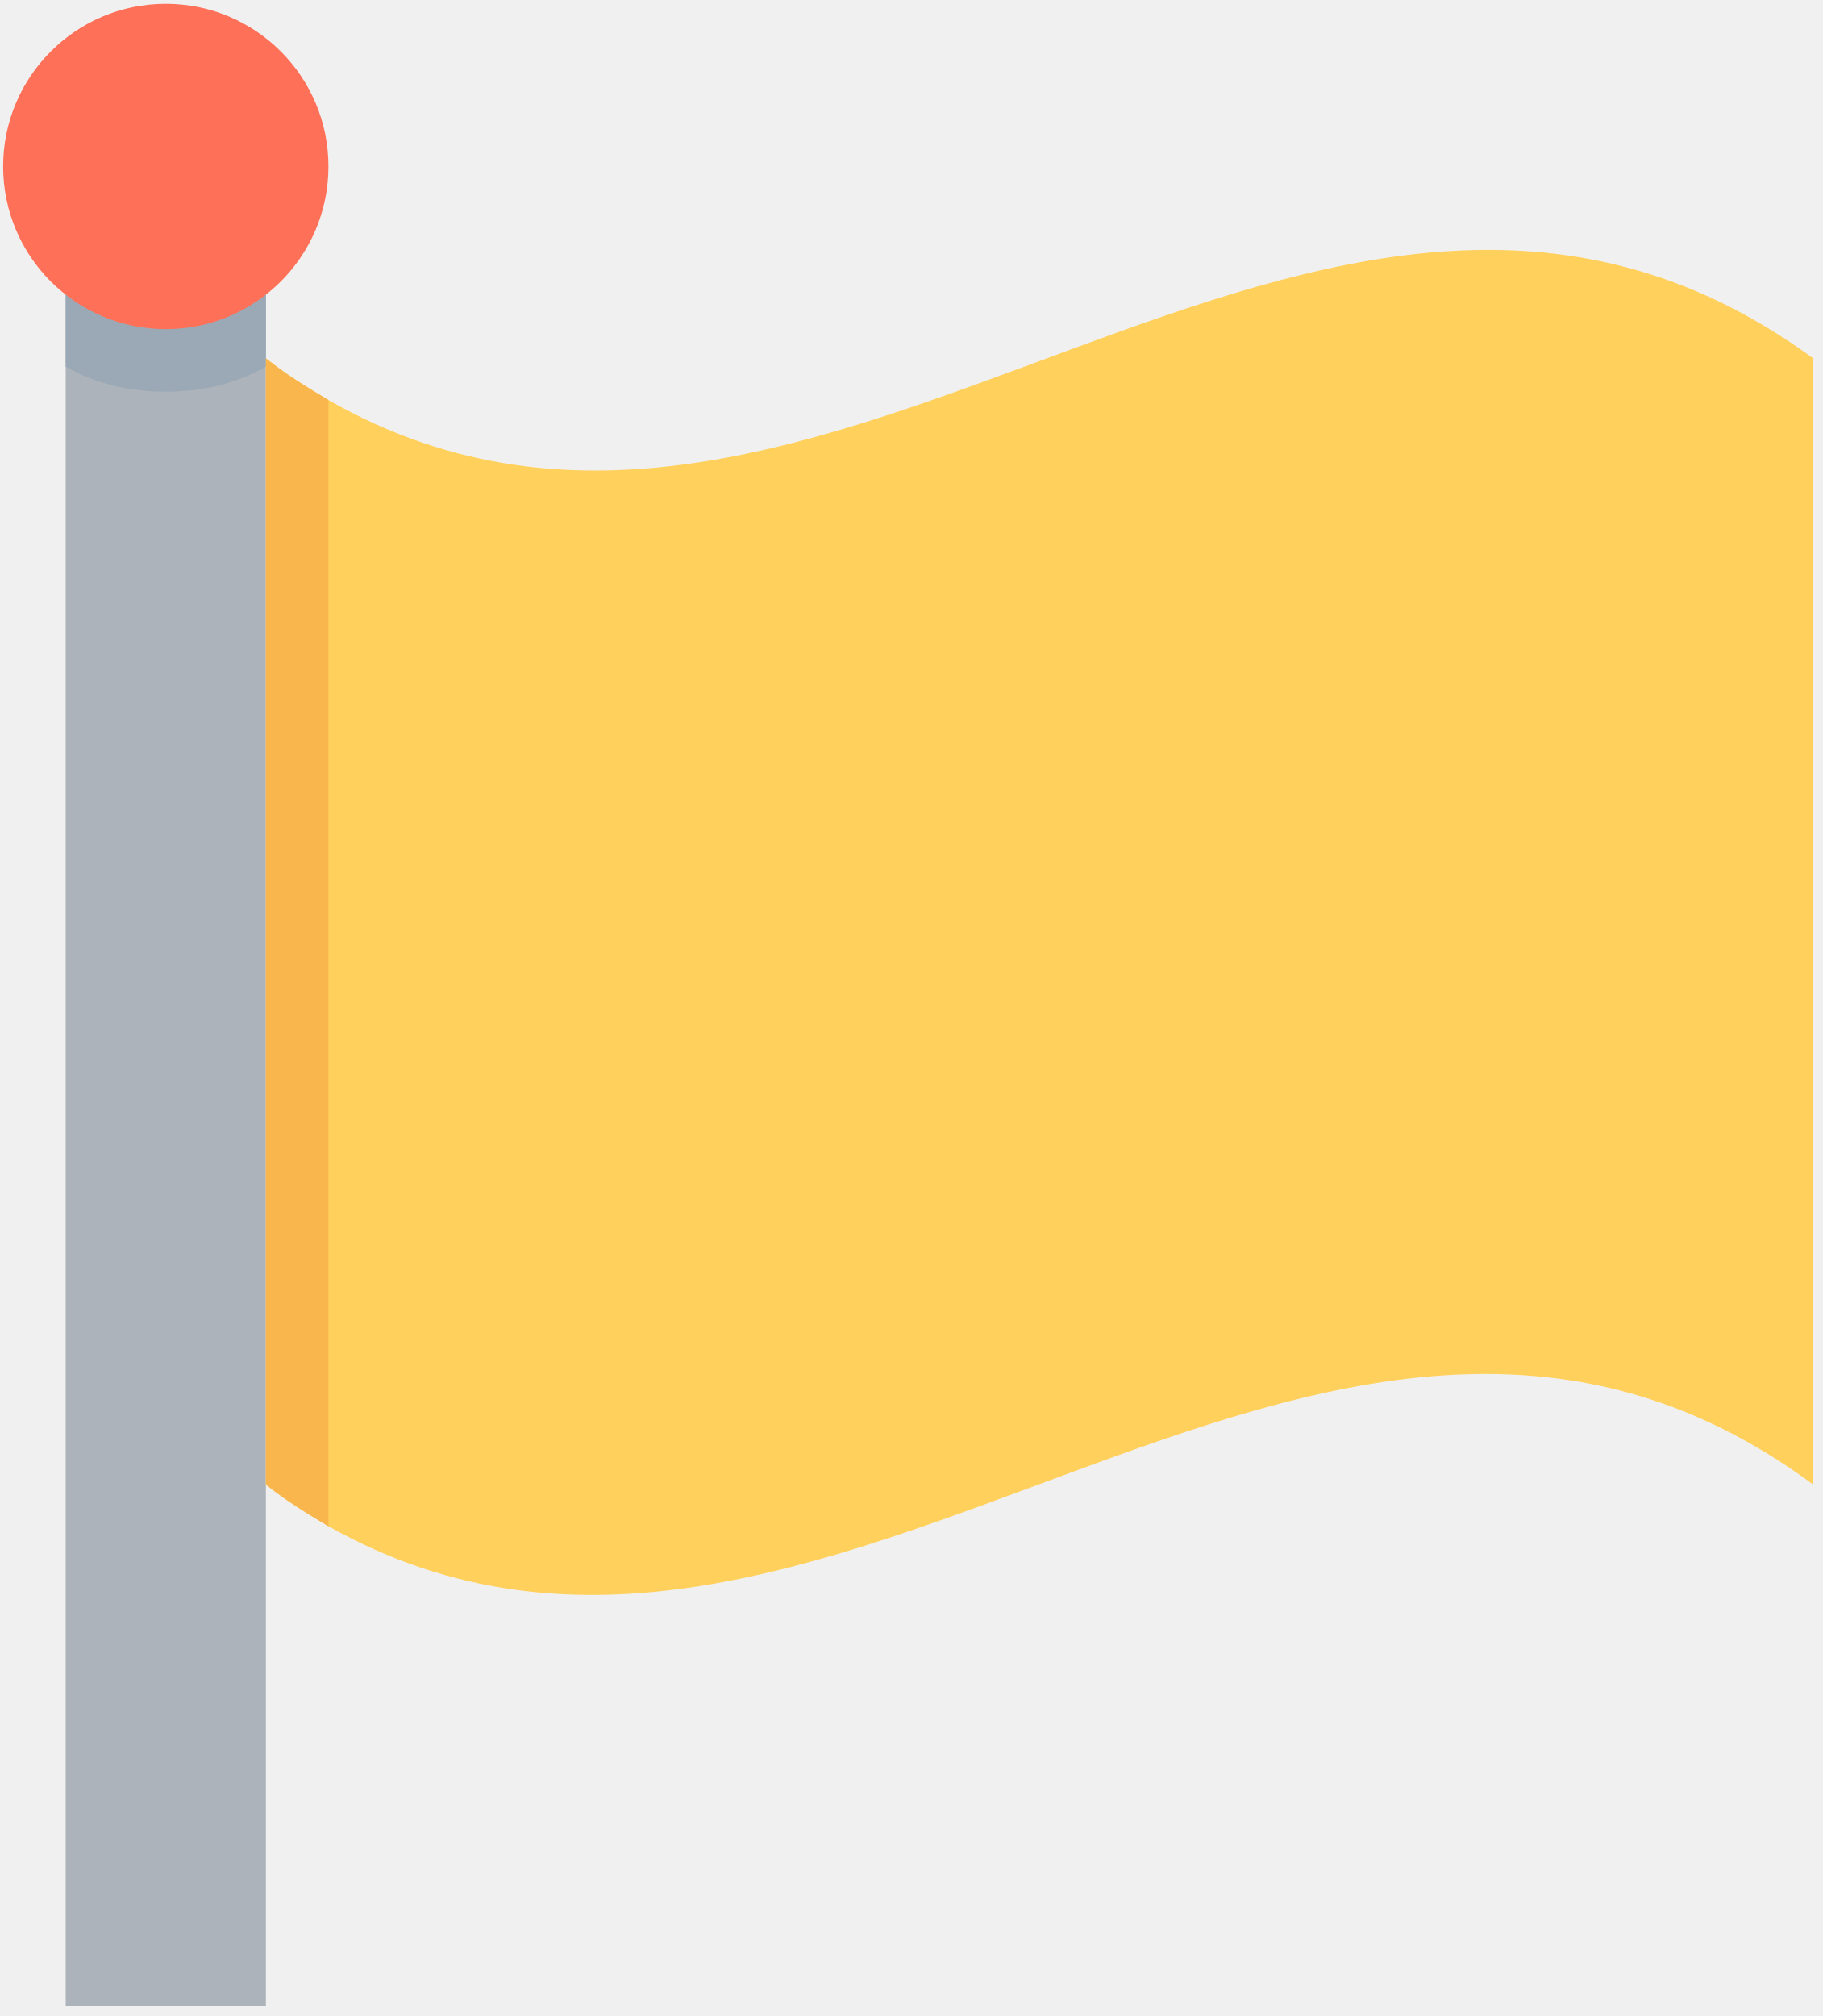
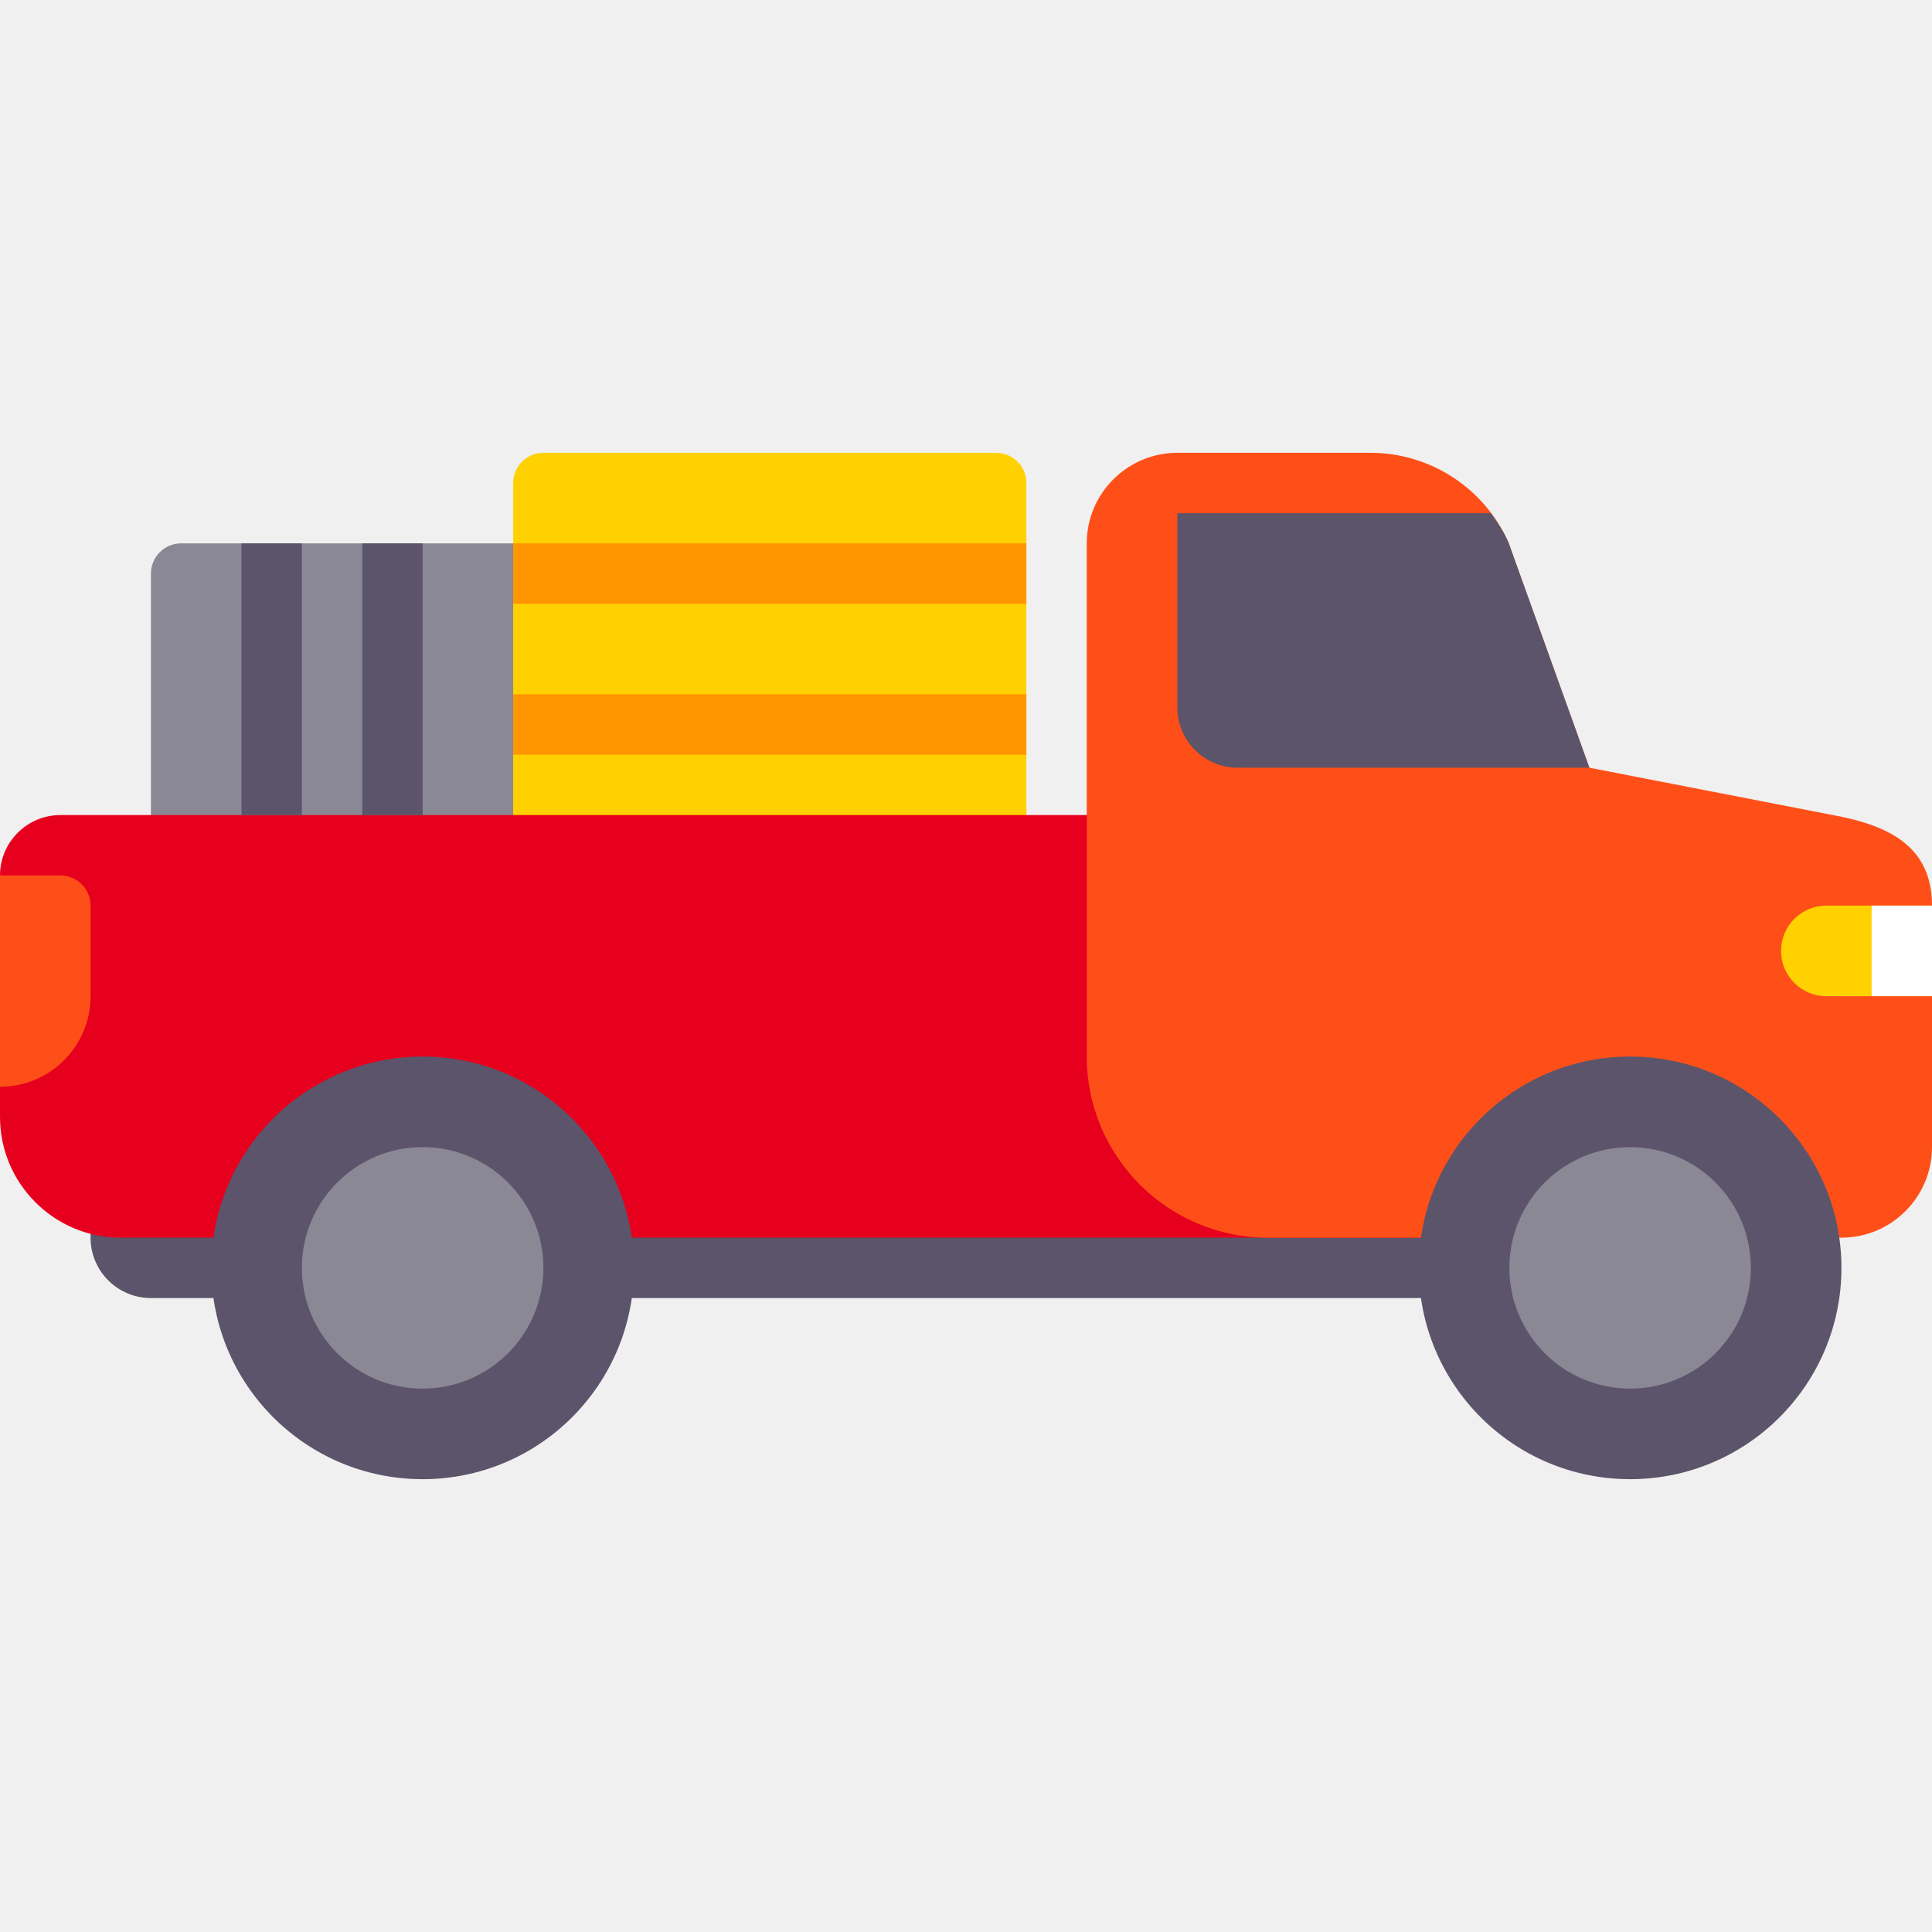
- <svg xmlns="http://www.w3.org/2000/svg" xmlns:xlink="http://www.w3.org/1999/xlink" version="1.1" preserveAspectRatio="xMidYMid meet" viewBox="27.267 -1 582.666 644" width="578.67" height="640">
-   <defs>
-     <path d="M112.27 61.33C112.27 61.33 112.27 61.33 112.27 61.33C112.27 408.53 112.27 601.42 112.27 640C112.27 640 112.27 640 112.27 640C73.87 640 52.53 640 48.27 640C48.27 640 48.27 640 48.27 640C48.27 292.8 48.27 99.91 48.27 61.33C48.27 61.33 48.27 61.33 48.27 61.33C86.67 61.33 108 61.33 112.27 61.33Z" id="cKBbsAkai" />
-     <path d="M606.93 473.33C448.27 356 290.93 576 132.27 486.67C125.6 482.67 118.93 478.67 112.27 473.33C112.27 437.33 112.27 149.33 112.27 113.33C118.93 118.67 125.6 122.67 132.27 126.67C290.93 217.33 448.27 -2.67 606.93 113.33C606.93 185.33 606.93 437.33 606.93 473.33Z" id="aYiypFq53" />
-     <path d="M112.27 116C102.93 121.33 92.27 124 80.27 124C68.26 124 57.6 121.33 48.27 116C48.27 112.36 48.27 94.13 48.27 61.33L112.27 61.33C112.27 94.13 112.27 112.36 112.27 116Z" id="c5CaCb724" />
-     <path d="M80.27 0C51.55 0 28.27 23.28 28.27 52C28.27 80.72 51.55 104 80.27 104C108.99 104 132.27 80.72 132.27 52C132.27 23.28 108.99 0 80.27 0Z" id="b2pubaHBV" />
-     <path d="M132.27 486.67C125.6 482.67 118.93 478.67 112.27 473.33C112.27 437.33 112.27 149.33 112.27 113.33C118.93 118.67 125.6 122.67 132.27 126.67C132.27 198.67 132.27 450.67 132.27 486.67Z" id="adbTt99k4" />
-   </defs>
+ <svg xmlns="http://www.w3.org/2000/svg" width="512" height="512" xml:space="preserve" version="1.1">
  <g>
-     <g>
-       <use xlink:href="#cKBbsAkai" opacity="1" fill="#acb3ba" fill-opacity="1" />
-       <g>
-         <use xlink:href="#cKBbsAkai" opacity="1" fill-opacity="0" stroke="#000000" stroke-width="1" stroke-opacity="0" />
+     <g id="svg_1">
+       <g id="svg_2">
+         <path id="svg_3" fill="#5C546A" d="m472,344l-432,0c-8.837,0 -16,-7.163 -16,-16l0,-16l448,0l0,32z" />
+       </g>
+       <g id="svg_4">
+         <path id="svg_5" fill="#8A8895" d="m168,144l-120,0c-4.422,0 -8,3.582 -8,8l0,96c0,4.422 3.578,8 8,8l120,0c4.422,0 8,-3.578 8,-8l0,-96c0,-4.418 -3.578,-8 -8,-8z" />
+       </g>
+       <g id="svg_6">
+         <path id="svg_7" fill="#FFD100" d="m264,120l-120,0c-4.422,0 -8,3.582 -8,8l0,96c0,4.422 3.578,8 8,8l120,0c4.422,0 8,-3.578 8,-8l0,-96c0,-4.418 -3.578,-8 -8,-8z" />
+       </g>
+       <g id="svg_8">
+         <path id="svg_9" fill="#E7001E" d="m389.898,314.594l-88,-96c-1.515,-1.656 -3.656,-2.594 -5.898,-2.594l-280,0c-8.82,0 -16,7.18 -16,16l0,64c0,17.648 14.352,32 32,32l352,0c3.172,0 6.047,-1.875 7.32,-4.781c1.282,-2.899 0.719,-6.289 -1.422,-8.625z" />
+       </g>
+       <g id="svg_10">
+         <path id="svg_11" fill="#FF4F19" d="m485.727,216l-64.525,-12.547l-21.443,-59.695c-6.415,-14.434 -20.759,-23.758 -36.556,-23.758l-51.203,0c-13.234,0 -24,10.766 -24,24l0,136c0,26.469 21.531,48 48,48l152,0c13.234,0 24,-10.766 24,-24l0,-64c0,-15.469 -11.047,-21.227 -26.273,-24z" />
+       </g>
+       <g id="svg_12">
+         <path id="svg_13" fill="#FFD100" d="m512,264l-28,0c-6.627,0 -12,-5.373 -12,-12l0,0c0,-6.627 5.373,-12 12,-12l28,0" />
+       </g>
+       <g id="svg_14">
+         <g id="svg_15">
+           <rect id="svg_16" fill="#5C546A" height="72" width="16" y="144" x="96" />
+         </g>
+       </g>
+       <g id="svg_17">
+         <g id="svg_18">
+           <rect id="svg_19" fill="#5C546A" height="72" width="16" y="144" x="64" />
+         </g>
+       </g>
+       <g id="svg_20">
+         <path id="svg_21" fill="#FF4F19" d="m0,288c13.255,0 24,-10.745 24,-24l0,-24c0,-4.418 -3.582,-8 -8,-8l-16,0l0,56l0,0z" />
+       </g>
+       <g id="svg_22">
+         <g id="svg_23">
+           <circle id="svg_24" fill="#5C546A" r="56" cy="336" cx="112.001" />
+         </g>
+         <g id="svg_25">
+           <circle id="svg_26" fill="#8A8895" r="32" cy="336" cx="112.001" />
+         </g>
+       </g>
+       <g id="svg_27">
+         <g id="svg_28">
+           <circle id="svg_29" fill="#5C546A" r="56" cy="336" cx="432" />
+         </g>
+         <g id="svg_30">
+           <circle id="svg_31" fill="#8A8895" r="32" cy="336" cx="432" />
+         </g>
+       </g>
+       <g id="svg_32">
+         <path id="svg_33" fill="#5C546A" d="m399.758,143.758c-1.25,-2.813 -2.879,-5.364 -4.684,-7.758l-83.074,0l0,51.453c0,8.836 7.164,16 16,16l93.201,0l-21.443,-59.695z" />
+       </g>
+       <g id="svg_34">
+         <rect id="svg_35" fill="#FFFFFF" height="24" width="16" y="240" x="496" />
+       </g>
+       <g id="svg_36">
+         <rect id="svg_37" fill="#FF9500" height="16" width="136" y="144" x="136" />
+       </g>
+       <g id="svg_38">
+         <rect id="svg_39" fill="#FF9500" height="16" width="136" y="184" x="136" />
      </g>
    </g>
-     <g>
-       <use xlink:href="#aYiypFq53" opacity="1" fill="#ffd15c" fill-opacity="1" />
-       <g>
-         <use xlink:href="#aYiypFq53" opacity="1" fill-opacity="0" stroke="#000000" stroke-width="1" stroke-opacity="0" />
-       </g>
-     </g>
-     <g>
-       <use xlink:href="#c5CaCb724" opacity="1" fill="#9aa9b5" fill-opacity="1" />
-       <g>
-         <use xlink:href="#c5CaCb724" opacity="1" fill-opacity="0" stroke="#000000" stroke-width="1" stroke-opacity="0" />
-       </g>
-     </g>
-     <g>
-       <use xlink:href="#b2pubaHBV" opacity="1" fill="#ff7058" fill-opacity="1" />
-       <g>
-         <use xlink:href="#b2pubaHBV" opacity="1" fill-opacity="0" stroke="#000000" stroke-width="1" stroke-opacity="0" />
-       </g>
-     </g>
-     <g>
-       <use xlink:href="#adbTt99k4" opacity="1" fill="#f8b64c" fill-opacity="1" />
-       <g>
-         <use xlink:href="#adbTt99k4" opacity="1" fill-opacity="0" stroke="#000000" stroke-width="1" stroke-opacity="0" />
-       </g>
-     </g>
+     <g id="svg_40" />
+     <g id="svg_41" />
+     <g id="svg_42" />
+     <g id="svg_43" />
+     <g id="svg_44" />
+     <g id="svg_45" />
+     <g id="svg_46" />
+     <g id="svg_47" />
+     <g id="svg_48" />
+     <g id="svg_49" />
+     <g id="svg_50" />
+     <g id="svg_51" />
+     <g id="svg_52" />
+     <g id="svg_53" />
+     <g id="svg_54" />
  </g>
</svg>
